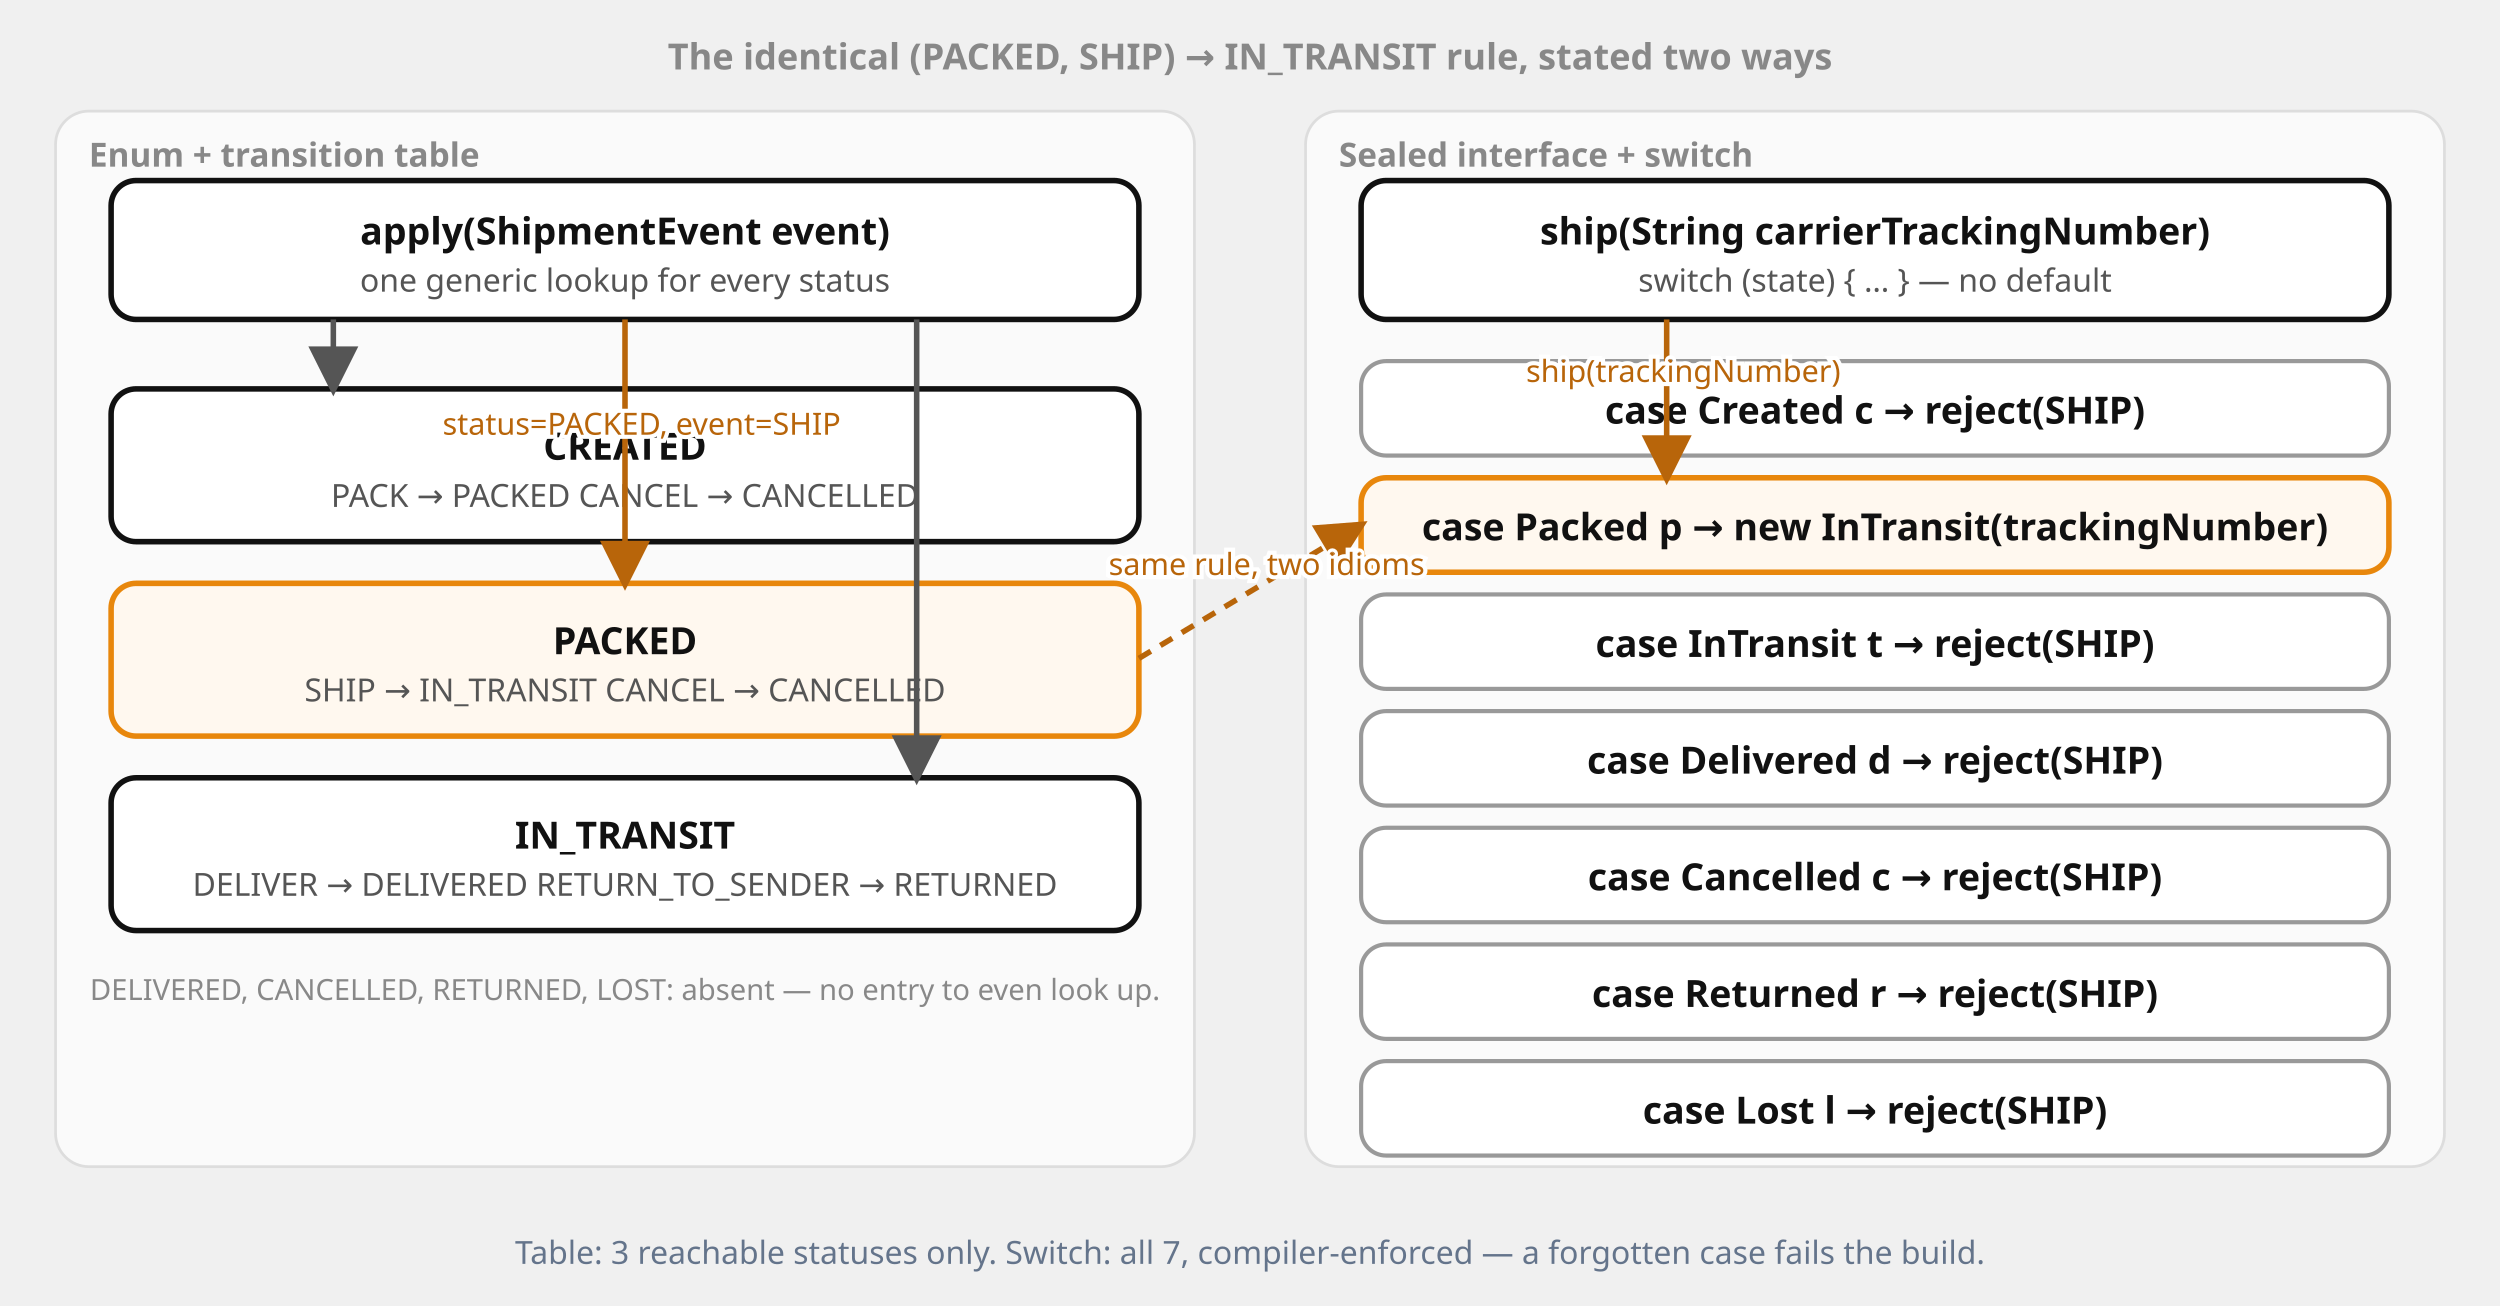
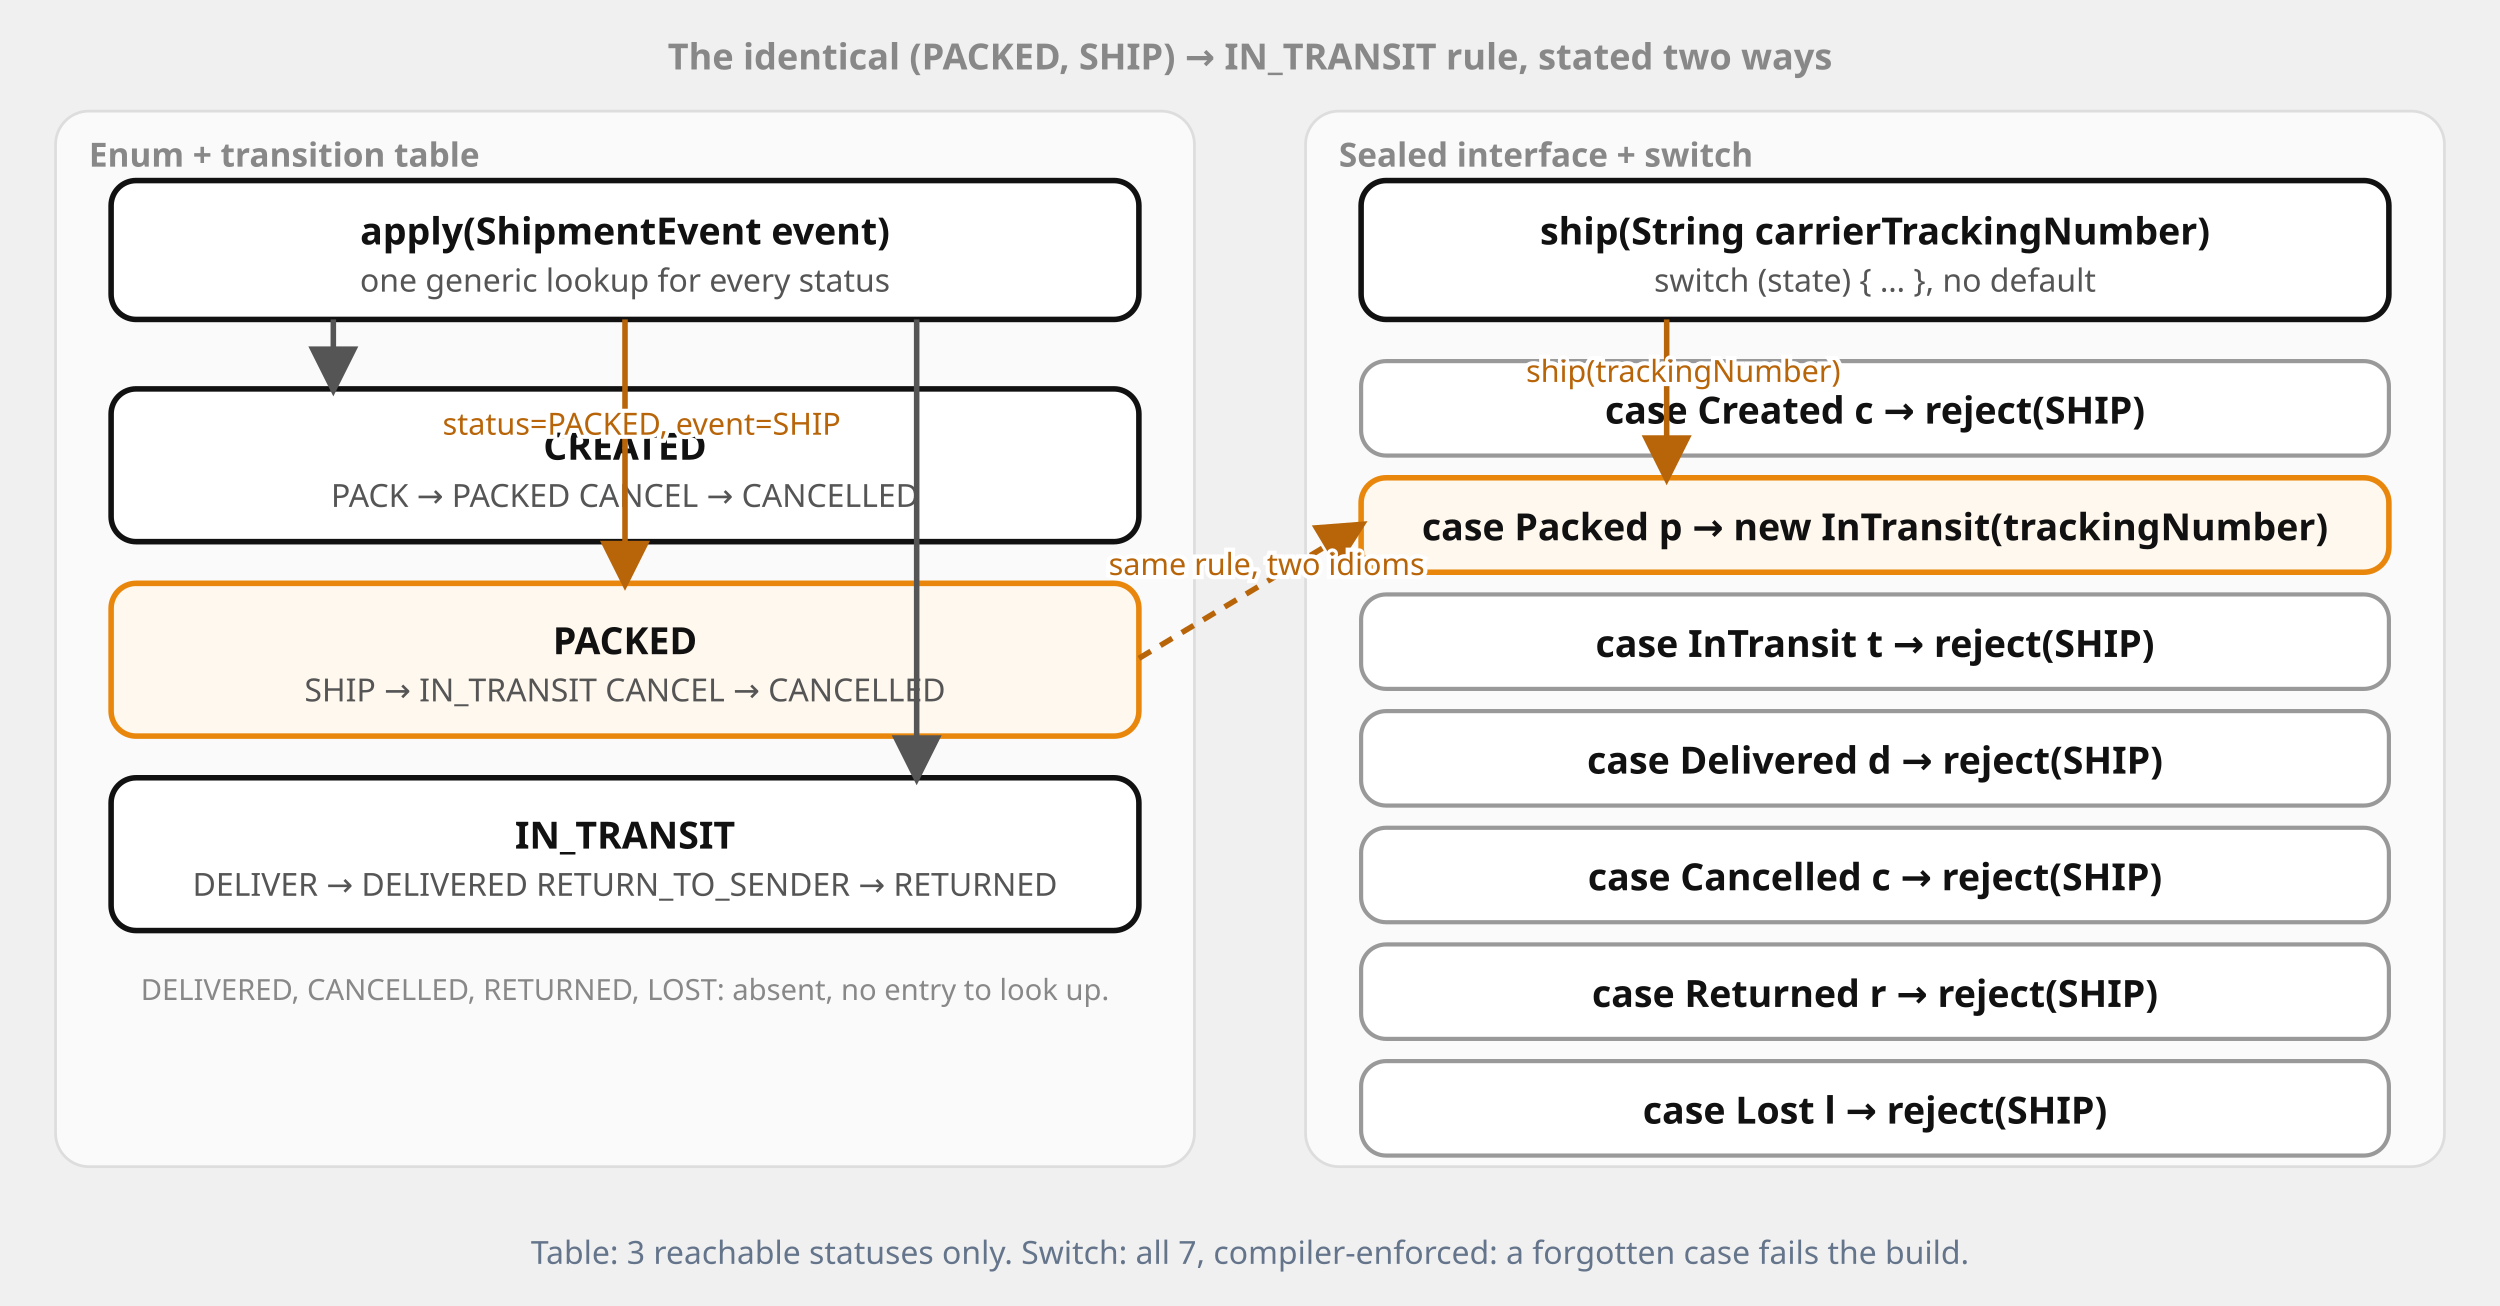
<svg xmlns="http://www.w3.org/2000/svg" viewBox="0 0 900 470" font-family="'Red Hat Text', system-ui, sans-serif" role="img">
  <defs>
    <marker id="a" viewBox="0 0 10 10" refX="8.5" refY="5" markerWidth="9" markerHeight="9" orient="auto-start-reverse">
      <path d="M0,0 L10,5 L0,10 z" fill="#555" />
    </marker>
    <marker id="am" viewBox="0 0 10 10" refX="8.5" refY="5" markerWidth="9" markerHeight="9" orient="auto-start-reverse">
      <path d="M0,0 L10,5 L0,10 z" fill="#b8650a" />
    </marker>
  </defs>
  <rect x="20" y="40" width="410" height="380" rx="12" fill="#fafafa" stroke="#ddd" />
  <text x="32" y="60" font-size="12" font-weight="700" fill="#888">Enum + transition table</text>
  <rect x="470" y="40" width="410" height="380" rx="12" fill="#fafafa" stroke="#ddd" />
  <text x="482" y="60" font-size="12" font-weight="700" fill="#888">Sealed interface + switch</text>
  <rect x="40" y="65" width="370" height="50" rx="9" fill="#ffffff" stroke="#111111" stroke-width="2" />
  <text x="225.0" y="88.0" font-size="13.5" font-weight="700" fill="#111111" text-anchor="middle">apply(ShipmentEvent event)</text>
  <text x="225.0" y="105.0" font-size="11.5" fill="#555555" text-anchor="middle">one generic lookup for every status</text>
  <rect x="40" y="140" width="370" height="55" rx="9" fill="#ffffff" stroke="#111111" stroke-width="2" />
  <text x="225.0" y="165.5" font-size="13.5" font-weight="700" fill="#111111" text-anchor="middle">CREATED</text>
  <text x="225.0" y="182.5" font-size="11.5" fill="#555555" text-anchor="middle">PACK → PACKED   CANCEL → CANCELLED</text>
  <rect x="40" y="210" width="370" height="55" rx="9" fill="#fff8ef" stroke="#e8870c" stroke-width="2" />
  <text x="225.0" y="235.5" font-size="13.5" font-weight="700" fill="#111111" text-anchor="middle">PACKED</text>
  <text x="225.0" y="252.5" font-size="11.5" fill="#555555" text-anchor="middle">SHIP → IN_TRANSIT   CANCEL → CANCELLED</text>
  <rect x="40" y="280" width="370" height="55" rx="9" fill="#ffffff" stroke="#111111" stroke-width="2" />
  <text x="225.0" y="305.5" font-size="13.5" font-weight="700" fill="#111111" text-anchor="middle">IN_TRANSIT</text>
  <text x="225.0" y="322.5" font-size="11.5" fill="#555555" text-anchor="middle">DELIVER → DELIVERED   RETURN_TO_SENDER → RETURNED</text>
  <rect x="490" y="65" width="370" height="50" rx="9" fill="#ffffff" stroke="#111111" stroke-width="2" />
  <text x="675.0" y="88.0" font-size="13.5" font-weight="700" fill="#111111" text-anchor="middle">ship(String carrierTrackingNumber)</text>
-   <text x="675.0" y="105.0" font-size="11.5" fill="#555555" text-anchor="middle">switch (state) { … } — no default</text>
+   <text x="675.0" y="105.0" font-size="11.5" fill="#555555" text-anchor="middle">switch (state) { … }, no default</text>
  <rect x="490" y="130" width="370" height="34" rx="9" fill="#ffffff" stroke="#999999" stroke-width="1.5" />
  <text x="675.0" y="152.5" font-size="13.5" font-weight="700" fill="#111111" text-anchor="middle">case Created c → reject(SHIP)</text>
  <rect x="490" y="172" width="370" height="34" rx="9" fill="#fff8ef" stroke="#e8870c" stroke-width="2" />
  <text x="675.0" y="194.5" font-size="13.5" font-weight="700" fill="#111111" text-anchor="middle">case Packed p → new InTransit(trackingNumber)</text>
  <rect x="490" y="214" width="370" height="34" rx="9" fill="#ffffff" stroke="#999999" stroke-width="1.5" />
  <text x="675.0" y="236.5" font-size="13.5" font-weight="700" fill="#111111" text-anchor="middle">case InTransit t → reject(SHIP)</text>
  <rect x="490" y="256" width="370" height="34" rx="9" fill="#ffffff" stroke="#999999" stroke-width="1.5" />
  <text x="675.0" y="278.5" font-size="13.5" font-weight="700" fill="#111111" text-anchor="middle">case Delivered d → reject(SHIP)</text>
  <rect x="490" y="298" width="370" height="34" rx="9" fill="#ffffff" stroke="#999999" stroke-width="1.5" />
  <text x="675.0" y="320.5" font-size="13.5" font-weight="700" fill="#111111" text-anchor="middle">case Cancelled c → reject(SHIP)</text>
  <rect x="490" y="340" width="370" height="34" rx="9" fill="#ffffff" stroke="#999999" stroke-width="1.5" />
  <text x="675.0" y="362.5" font-size="13.5" font-weight="700" fill="#111111" text-anchor="middle">case Returned r → reject(SHIP)</text>
  <rect x="490" y="382" width="370" height="34" rx="9" fill="#ffffff" stroke="#999999" stroke-width="1.5" />
  <text x="675.0" y="404.5" font-size="13.5" font-weight="700" fill="#111111" text-anchor="middle">case Lost l → reject(SHIP)</text>
  <path d="M120,115 L120,140" fill="none" stroke="#555" stroke-width="2" marker-end="url(#a)" />
  <path d="M225,115 L225,210" fill="none" stroke="#b8650a" stroke-width="2" marker-end="url(#am)" />
  <text x="231.0" y="156.5" font-size="11" fill="#ffffff" stroke="#ffffff" stroke-width="3" paint-order="stroke" text-anchor="middle">status=PACKED, event=SHIP</text>
  <text x="231.0" y="156.5" font-size="11" fill="#b8650a" text-anchor="middle">status=PACKED, event=SHIP</text>
  <path d="M330,115 L330,280" fill="none" stroke="#555" stroke-width="2" marker-end="url(#a)" />
  <path d="M600,115 L600,172" fill="none" stroke="#b8650a" stroke-width="2" marker-end="url(#am)" />
  <text x="606.0" y="137.5" font-size="11" fill="#ffffff" stroke="#ffffff" stroke-width="3" paint-order="stroke" text-anchor="middle">ship(trackingNumber)</text>
  <text x="606.0" y="137.5" font-size="11" fill="#b8650a" text-anchor="middle">ship(trackingNumber)</text>
  <path d="M410,237 L490,189" fill="none" stroke="#b8650a" stroke-width="2" stroke-dasharray="5 4" marker-end="url(#am)" />
  <text x="456.0" y="207.0" font-size="11" fill="#ffffff" stroke="#ffffff" stroke-width="3" paint-order="stroke" text-anchor="middle">same rule, two idioms</text>
  <text x="456.0" y="207.0" font-size="11" fill="#b8650a" text-anchor="middle">same rule, two idioms</text>
  <text x="450" y="25" font-size="13" fill="#888" text-anchor="middle" font-weight="700">The identical (PACKED, SHIP) → IN_TRANSIT rule, stated two ways</text>
-   <text x="225" y="360" font-size="10.5" fill="#888" text-anchor="middle">DELIVERED, CANCELLED, RETURNED, LOST: absent — no entry to even look up.</text>
-   <text x="450" y="455" font-size="11.5" fill="#64748b" text-anchor="middle">Table: 3 reachable statuses only. Switch: all 7, compiler-enforced — a forgotten case fails the build.</text>
+   <text x="225" y="360" font-size="10.5" fill="#888" text-anchor="middle">DELIVERED, CANCELLED, RETURNED, LOST: absent, no entry to look up.</text>
+   <text x="450" y="455" font-size="11.5" fill="#64748b" text-anchor="middle">Table: 3 reachable statuses only. Switch: all 7, compiler-enforced: a forgotten case fails the build.</text>
</svg>
